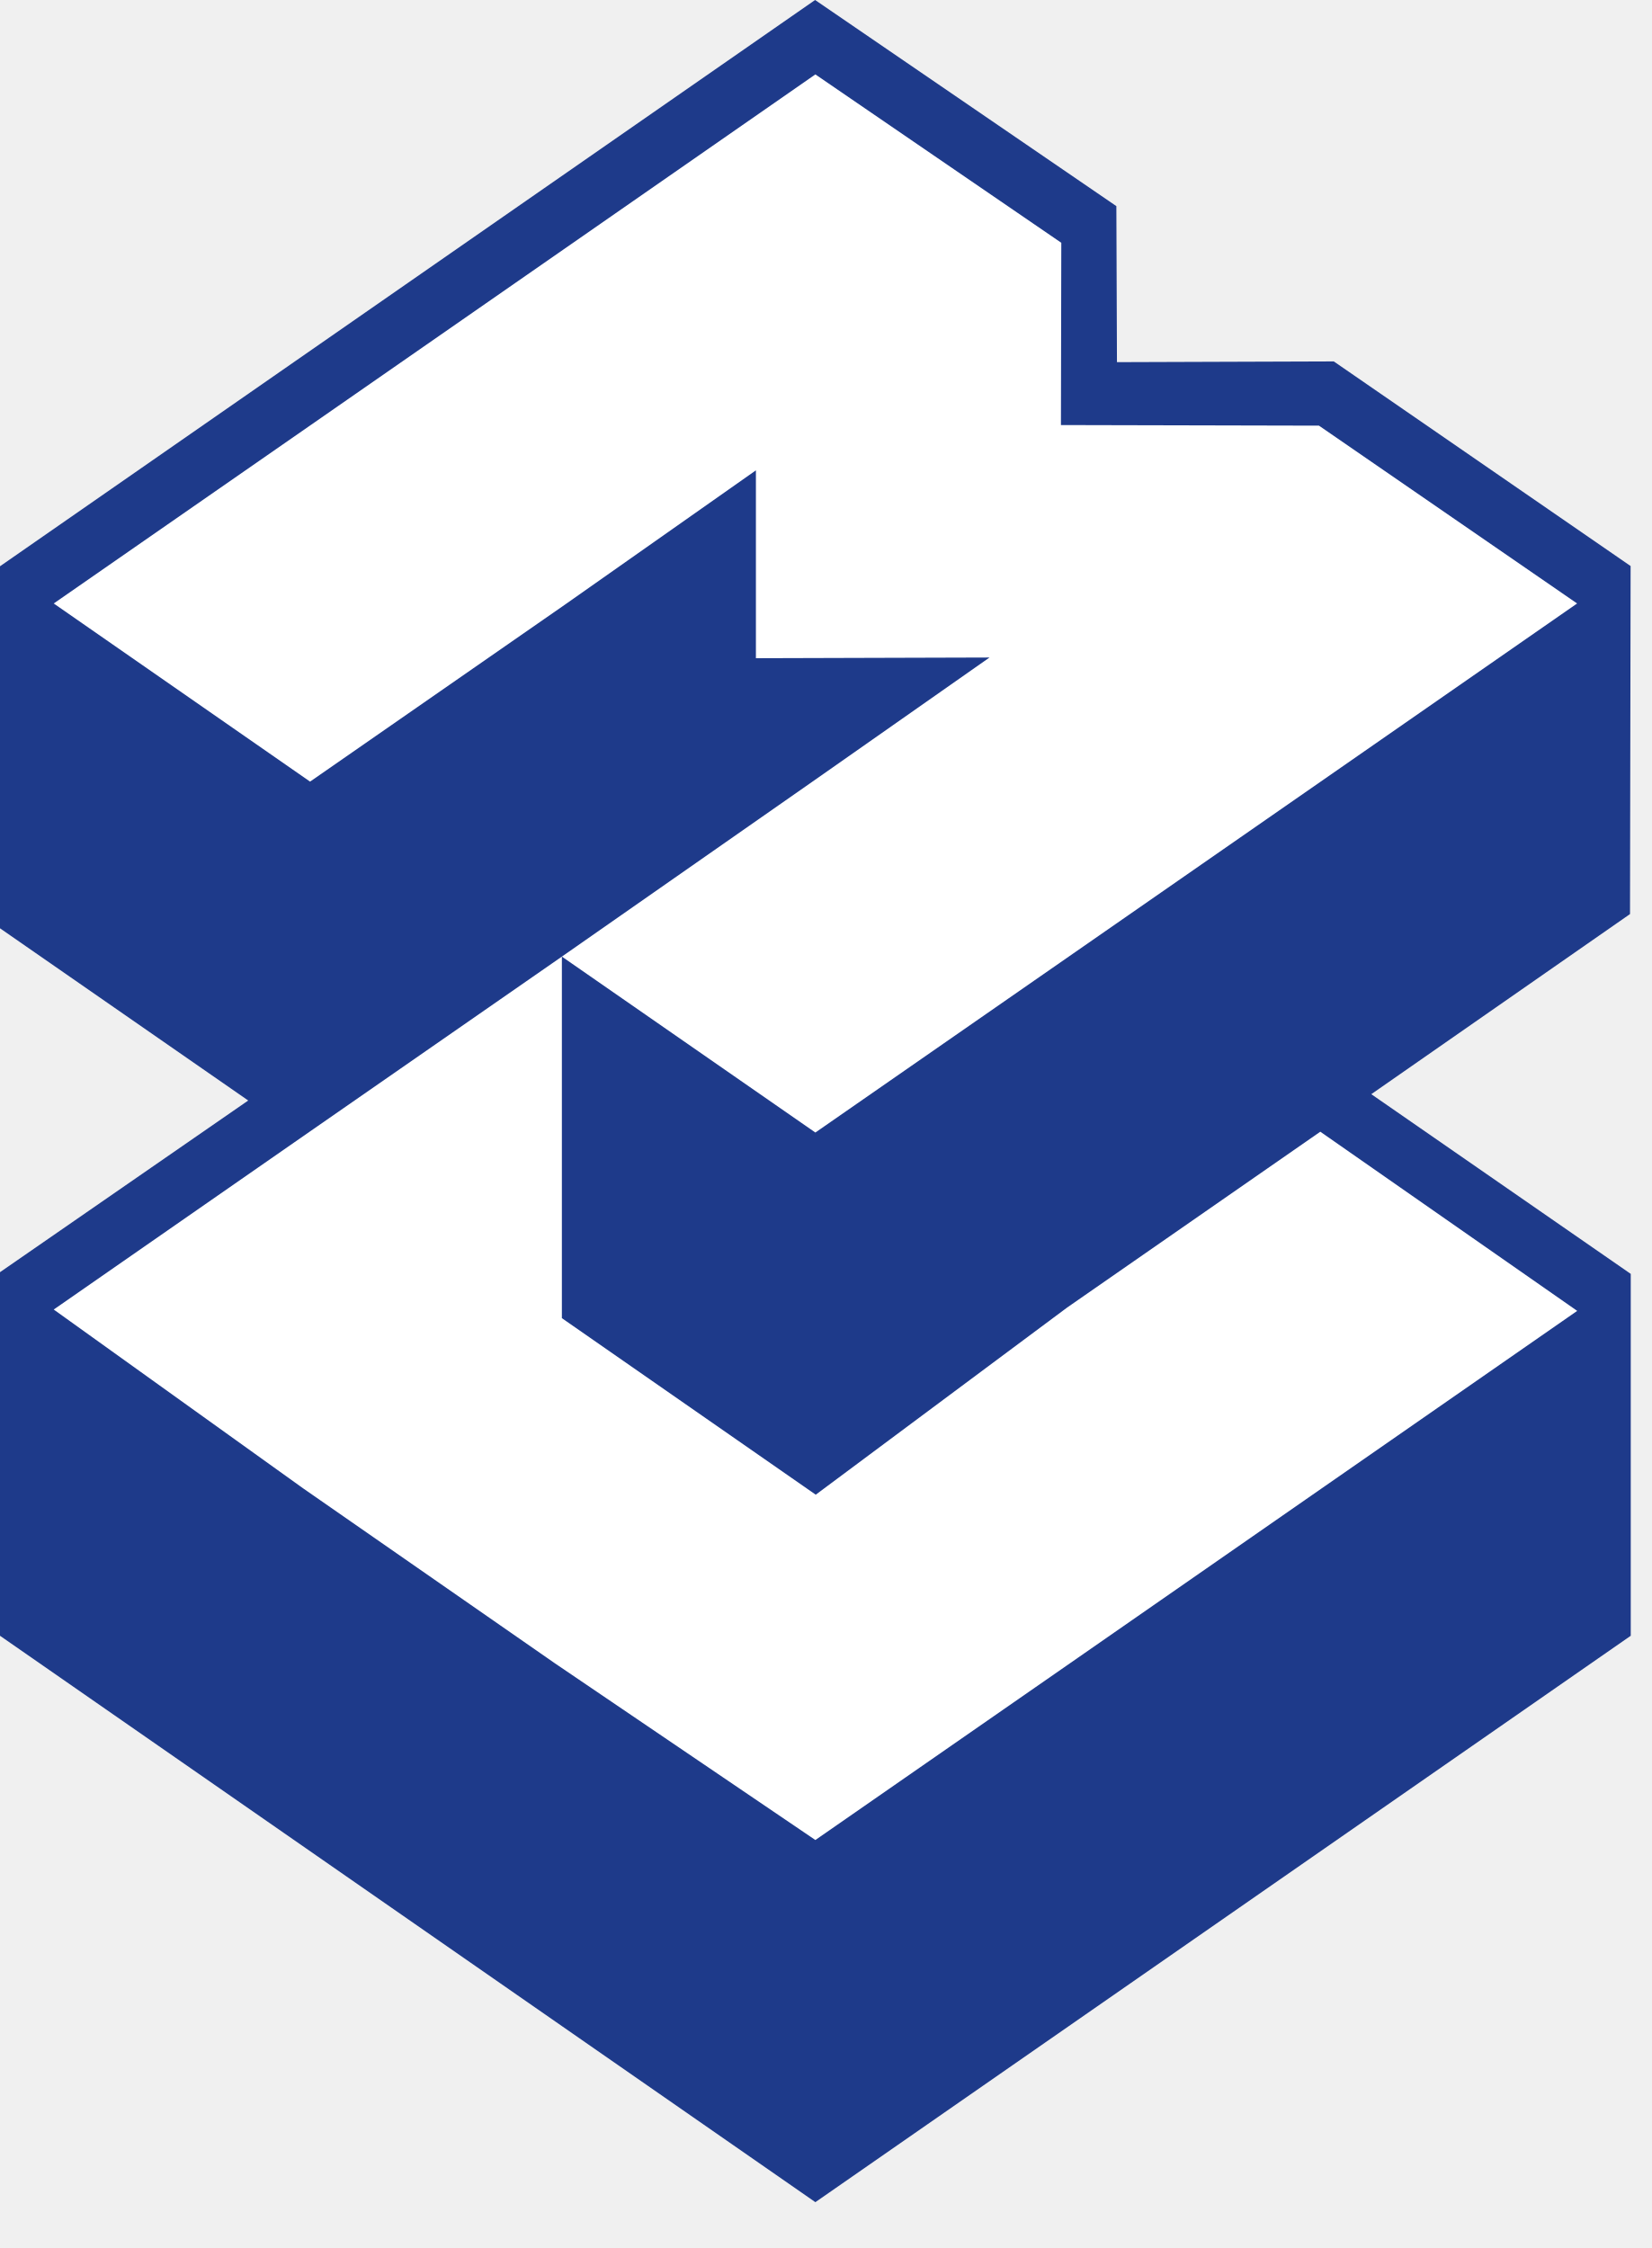
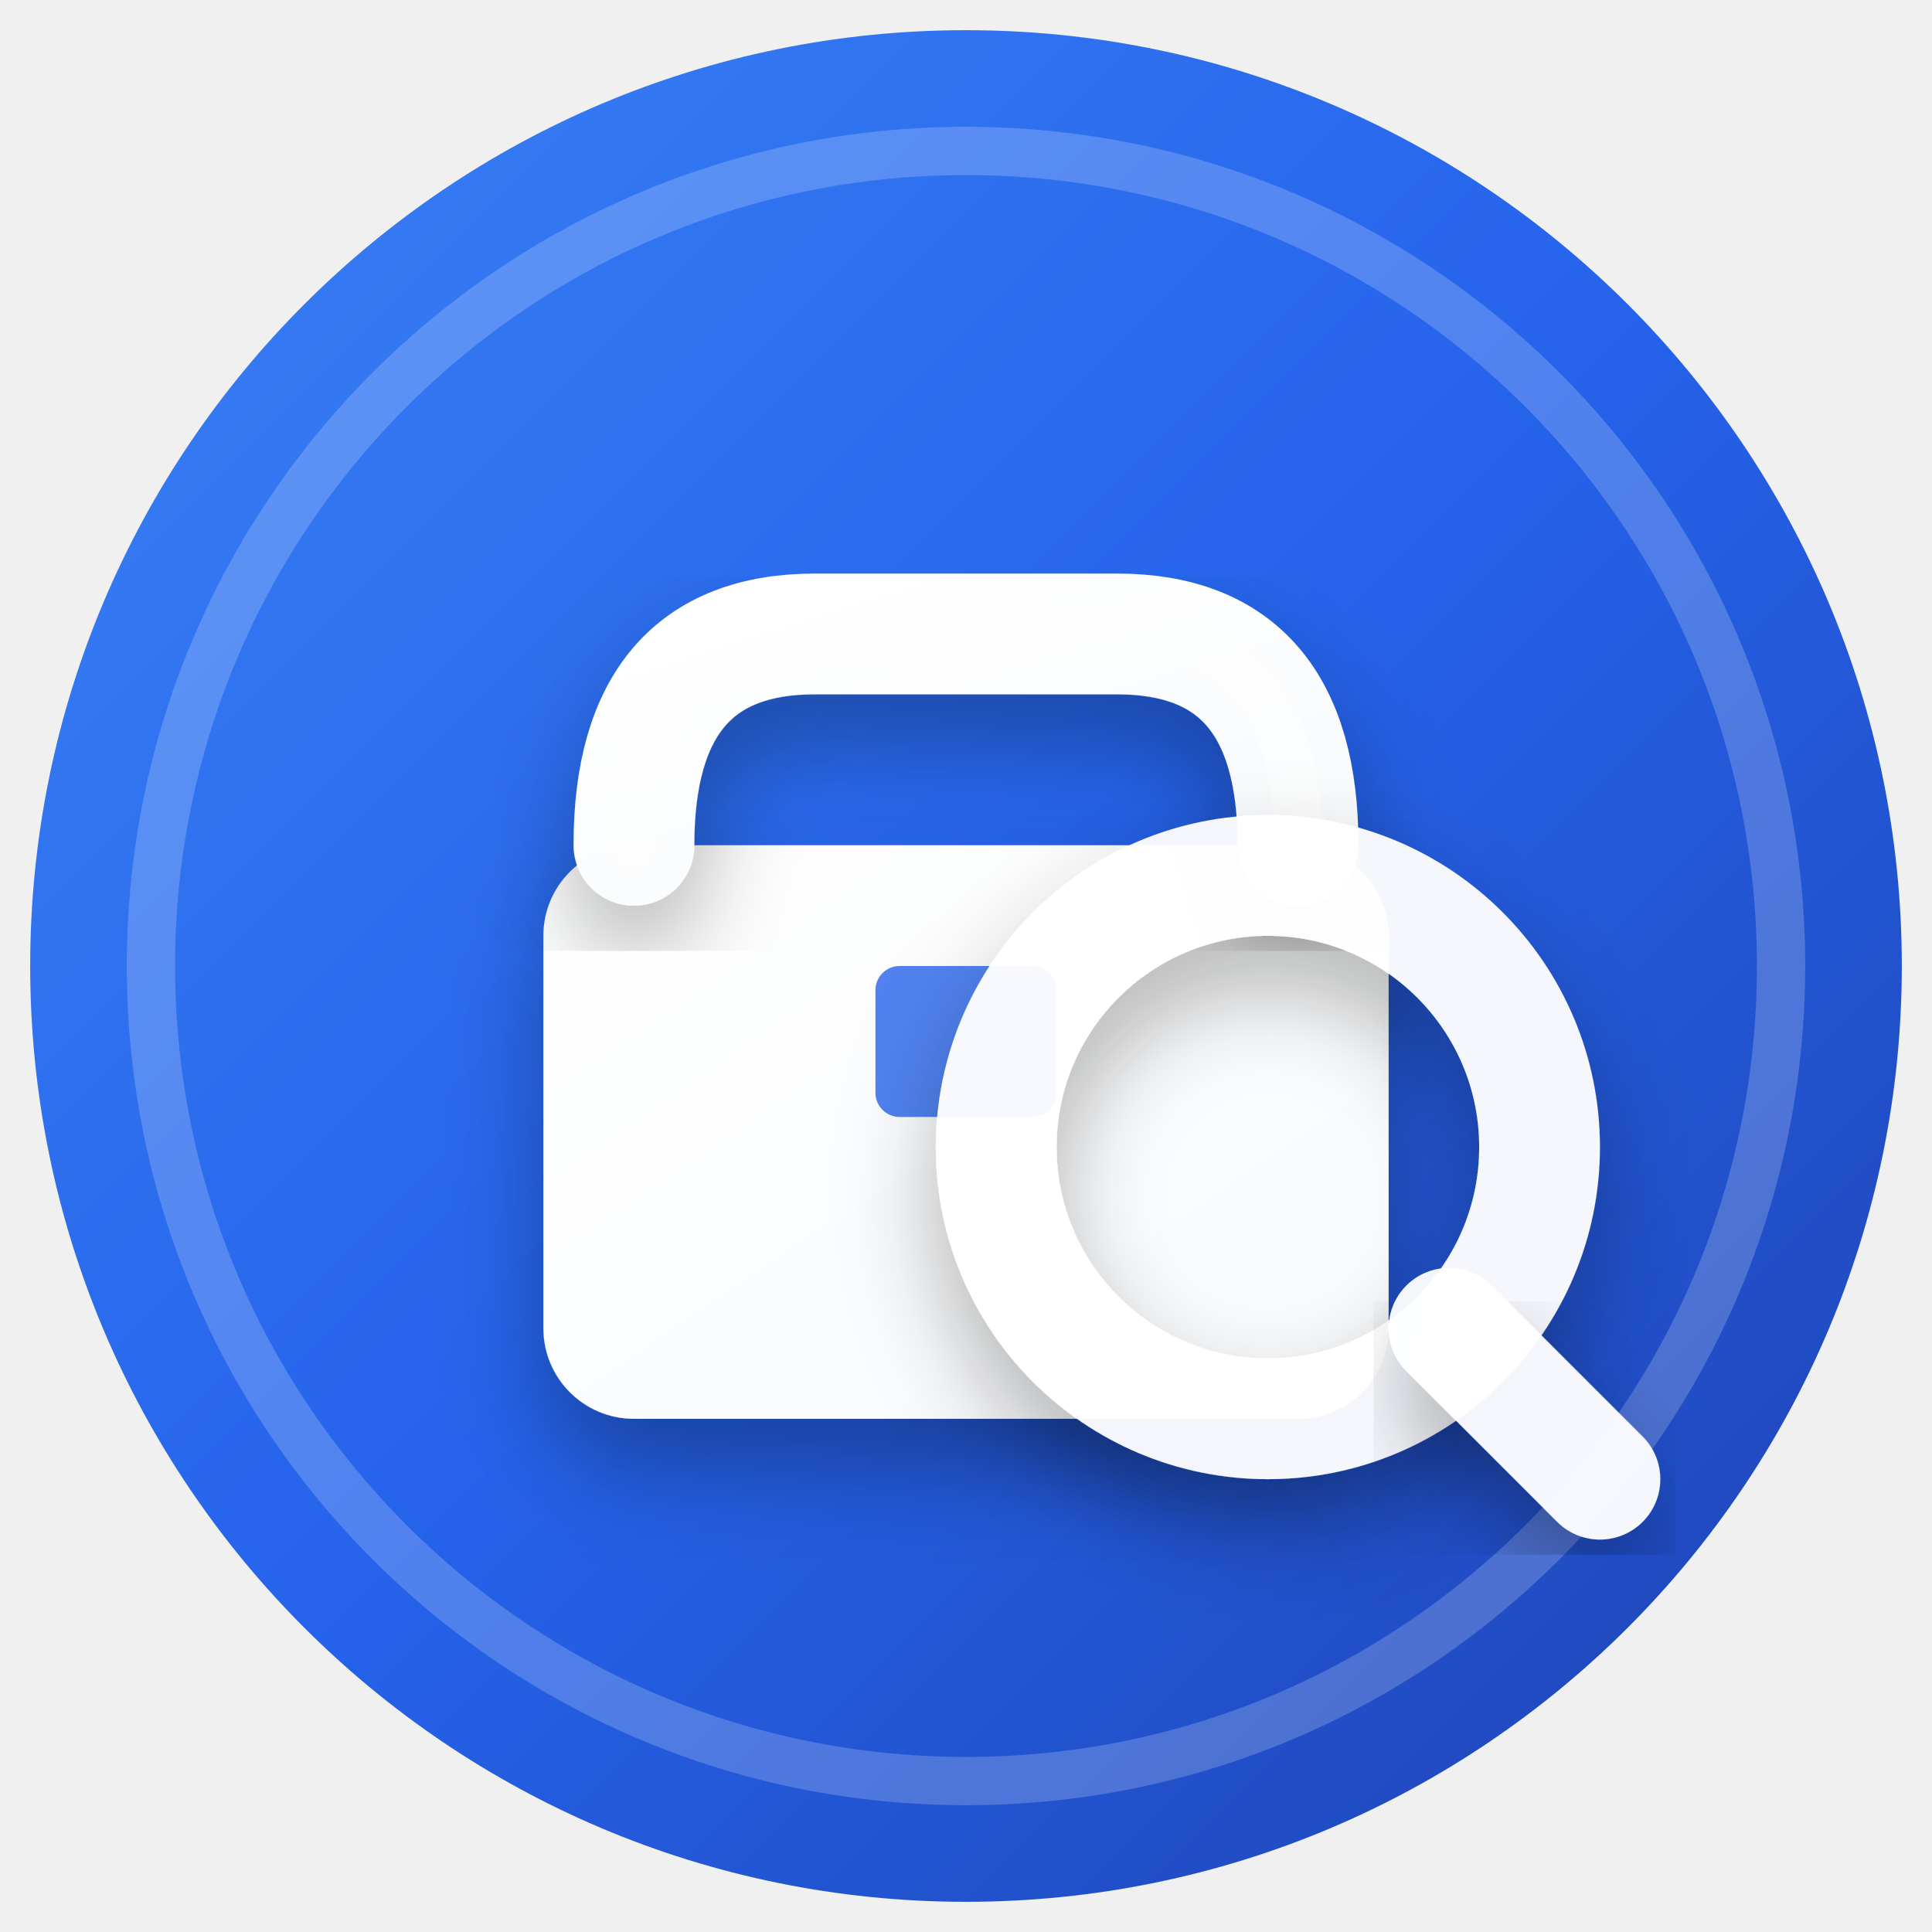
- <svg xmlns="http://www.w3.org/2000/svg" width="36" height="49" viewBox="0 0 36 49" fill="none">
-   <g clip-path="url(#clip0_2605_4539)">
-     <path d="M35.542 12.34L29.07 7.878L24.344 7.894L24.331 4.493L17.765 0L0 12.343V20.234L5.41 23.988L0 27.73V35.655L17.771 48.001L35.542 35.655V27.767L29.887 23.85L35.526 19.924L35.539 12.34H35.542Z" fill="#1e3a8a" />
-     <path d="M17.771 17.012L17.784 17.003L17.771 16.993V17.012Z" fill="#201D1D" />
-     <path d="M17.779 32.58L12.246 28.732V20.851L6.623 24.755L1.171 28.544L6.607 32.442L12.095 36.256L17.771 40.107L23.246 36.306L28.87 32.398L34.373 28.575V28.572L28.776 24.668L23.259 28.5L17.779 32.58Z" fill="white" />
-     <path d="M12.309 13.182L16.475 10.252V14.347L21.566 14.332L17.771 16.993L12.246 20.851L17.771 24.686L23.298 20.848L28.875 16.974L34.373 13.154L28.747 9.278L23.123 9.265L23.131 5.292L17.771 1.622L12.275 5.442L6.732 9.293L1.171 13.154L6.758 17.037L12.309 13.182Z" fill="white" />
-   </g>
+ <svg xmlns="http://www.w3.org/2000/svg" width="32" height="32" viewBox="0 0 32 32" fill="none">
  <defs>
-     <clipPath id="clip0_2605_4539">
-       <rect width="35.581" height="48.025" fill="white" />
-     </clipPath>
+     <linearGradient id="jobHireFaviconGradient" x1="0%" y1="0%" x2="100%" y2="100%">
+       <stop offset="0%" style="stop-color:#3b82f6;stop-opacity:1" />
+       <stop offset="50%" style="stop-color:#2563eb;stop-opacity:1" />
+       <stop offset="100%" style="stop-color:#1e40af;stop-opacity:1" />
+     </linearGradient>
+     <linearGradient id="briefcaseFaviconGradient" x1="0%" y1="0%" x2="100%" y2="100%">
+       <stop offset="0%" style="stop-color:#ffffff;stop-opacity:1" />
+       <stop offset="100%" style="stop-color:#f8fafc;stop-opacity:1" />
+     </linearGradient>
+     <filter id="faviconShadow" x="-50%" y="-50%" width="200%" height="200%">
+       <feGaussianBlur in="SourceAlpha" stdDeviation="0.8" />
+       <feOffset dx="0" dy="0.8" result="offsetblur" />
+       <feComponentTransfer>
+         <feFuncA type="linear" slope="0.3" />
+       </feComponentTransfer>
+       <feMerge>
+         <feMergeNode />
+         <feMergeNode in="SourceGraphic" />
+       </feMerge>
+     </filter>
  </defs>
+   <circle cx="16" cy="16" r="15.5" fill="url(#jobHireFaviconGradient)" />
+   <circle cx="16" cy="16" r="13.5" fill="none" stroke="rgba(255,255,255,0.2)" stroke-width="0.8" />
+   <rect x="9" y="14" width="14" height="9.5" rx="1.5" fill="url(#briefcaseFaviconGradient)" filter="url(#faviconShadow)" />
+   <path d="M 10.5 14 Q 10.5 10.5 13.5 10.5 L 18.5 10.5 Q 21.5 10.5 21.5 14" stroke="url(#briefcaseFaviconGradient)" stroke-width="2" fill="none" stroke-linecap="round" filter="url(#faviconShadow)" />
+   <path d="M 10.5 14 Q 10.5 10.5 13.5 10.5 L 18.5 10.5 Q 21.5 10.5 21.5 14" stroke="rgba(255,255,255,0.6)" stroke-width="0.8" fill="none" stroke-linecap="round" opacity="0.8" />
+   <rect x="14.5" y="16" width="3" height="2.5" rx="0.4" fill="#2563eb" opacity="0.8" />
+   <circle cx="21" cy="19" r="4.5" stroke="white" stroke-width="2" fill="none" opacity="0.95" filter="url(#faviconShadow)" />
+   <line x1="24" y1="22" x2="26.5" y2="24.5" stroke="white" stroke-width="2" stroke-linecap="round" opacity="0.95" filter="url(#faviconShadow)" />
</svg>
